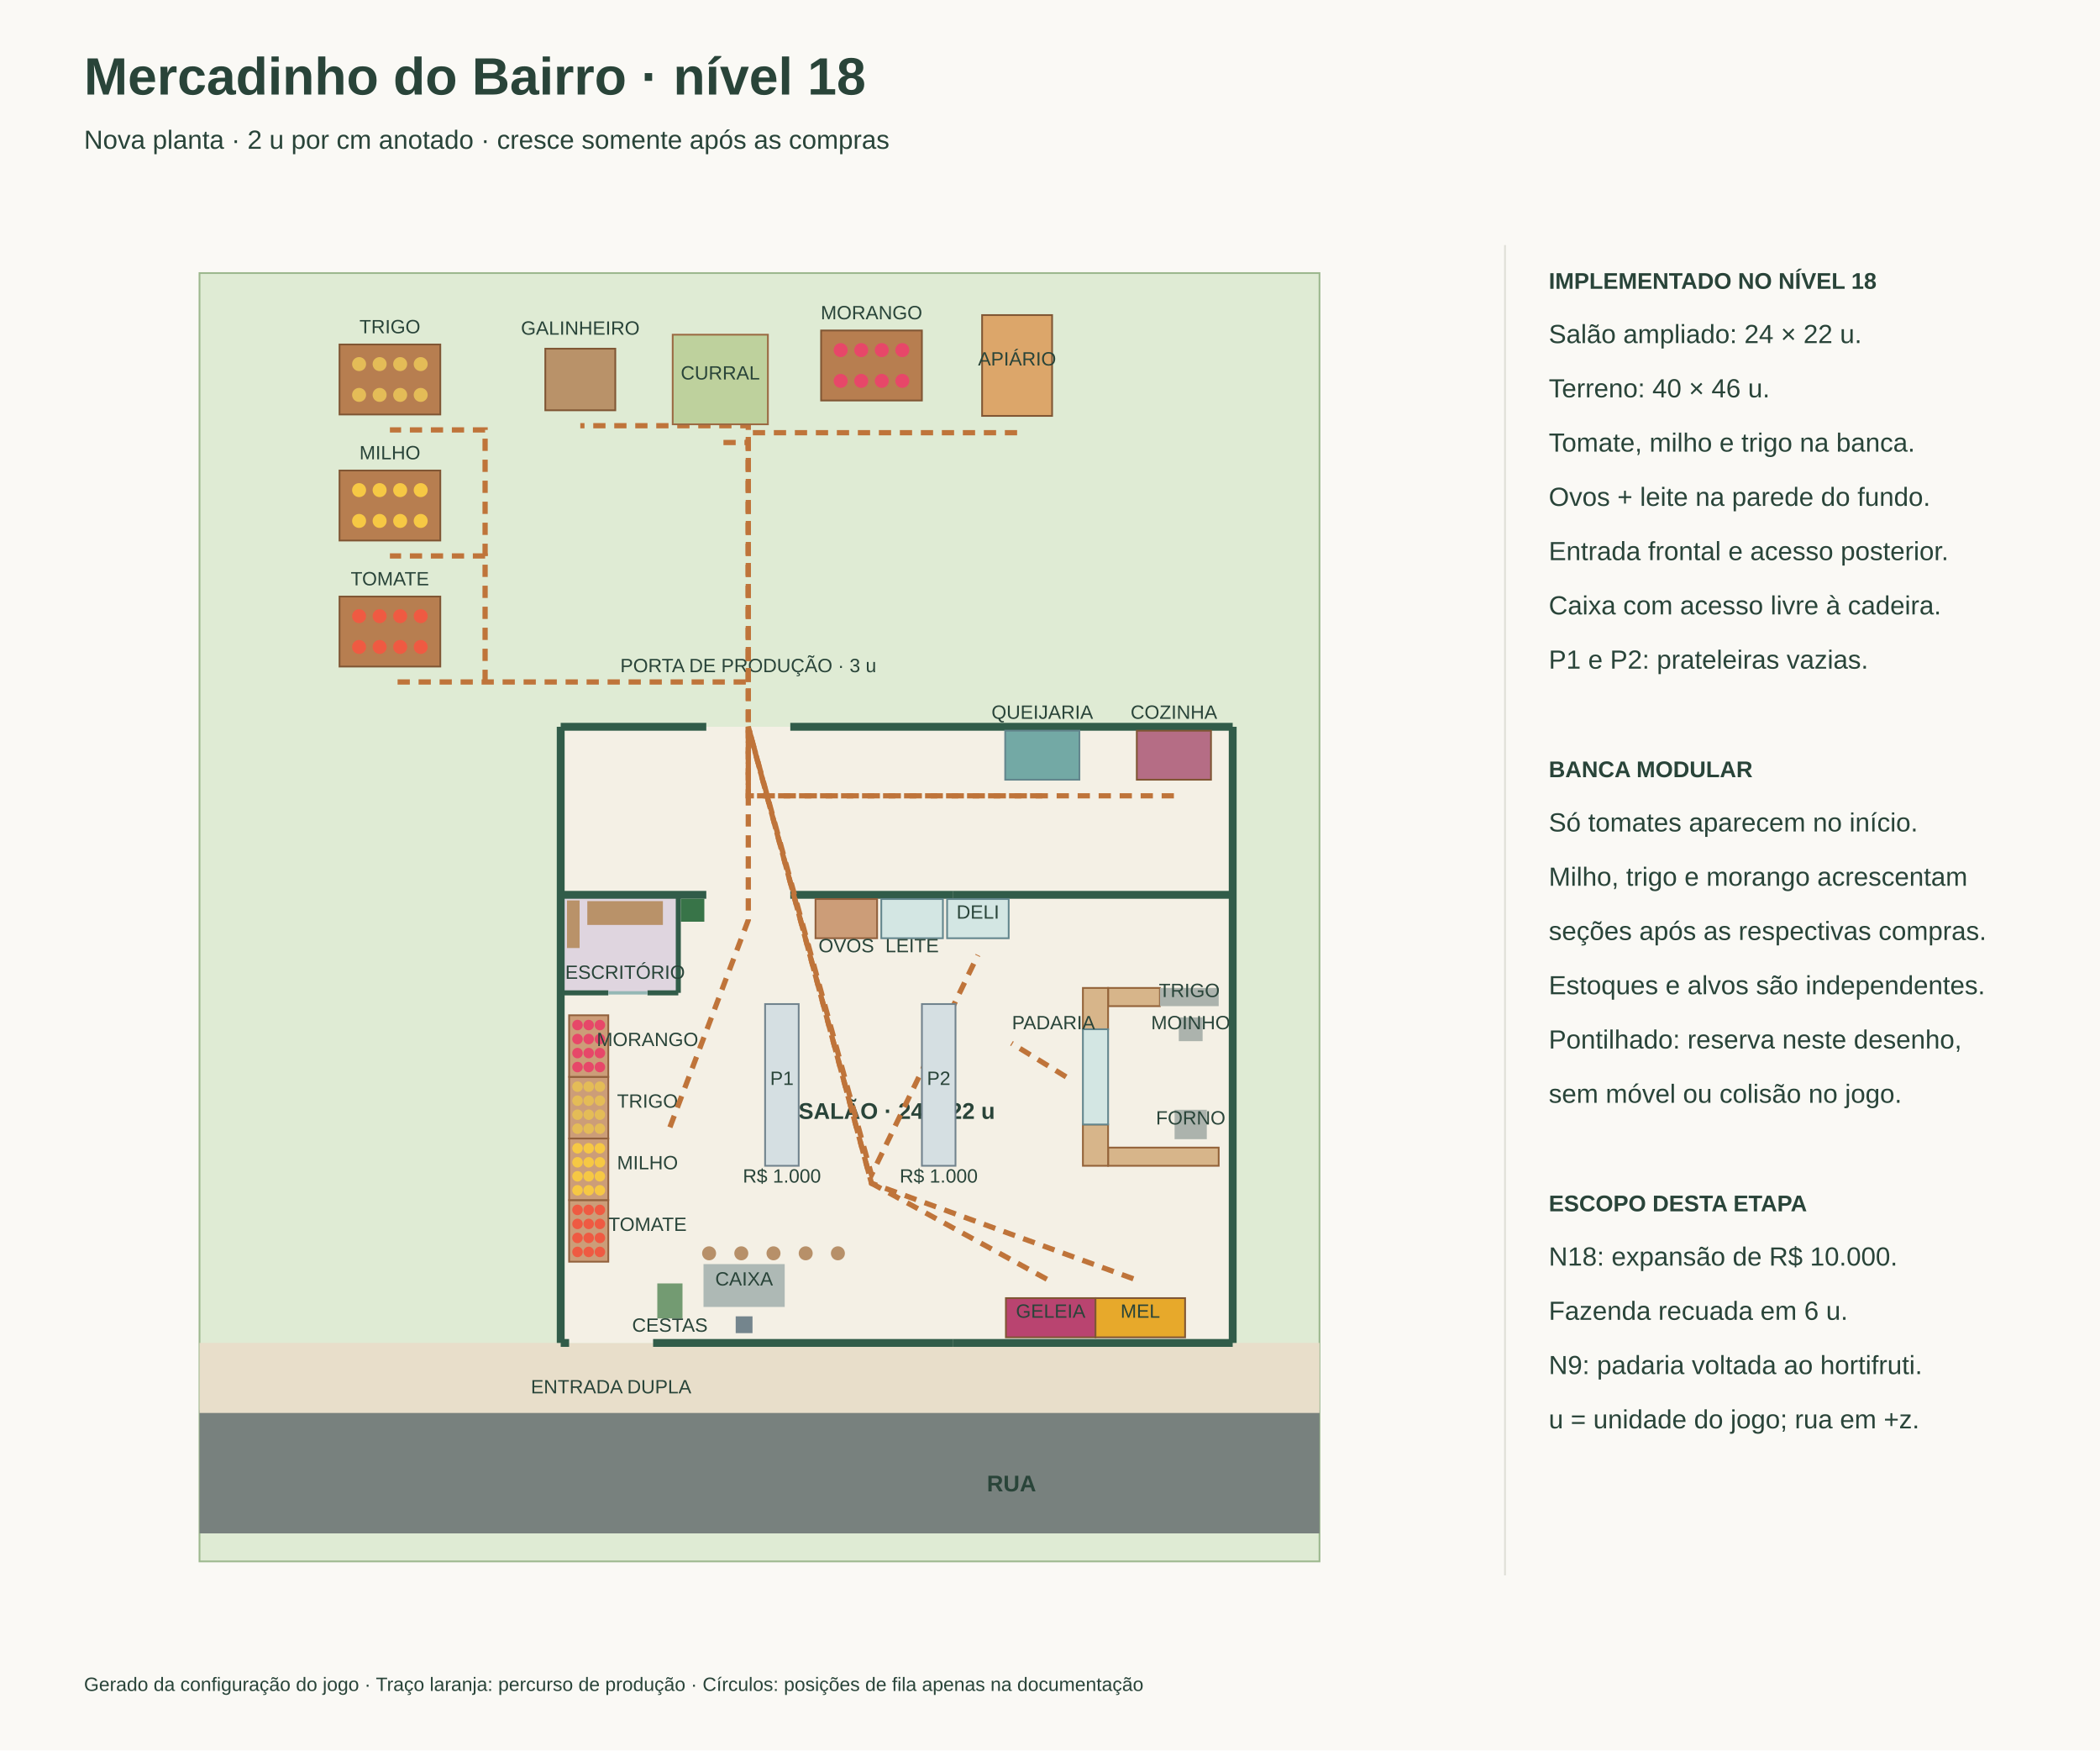
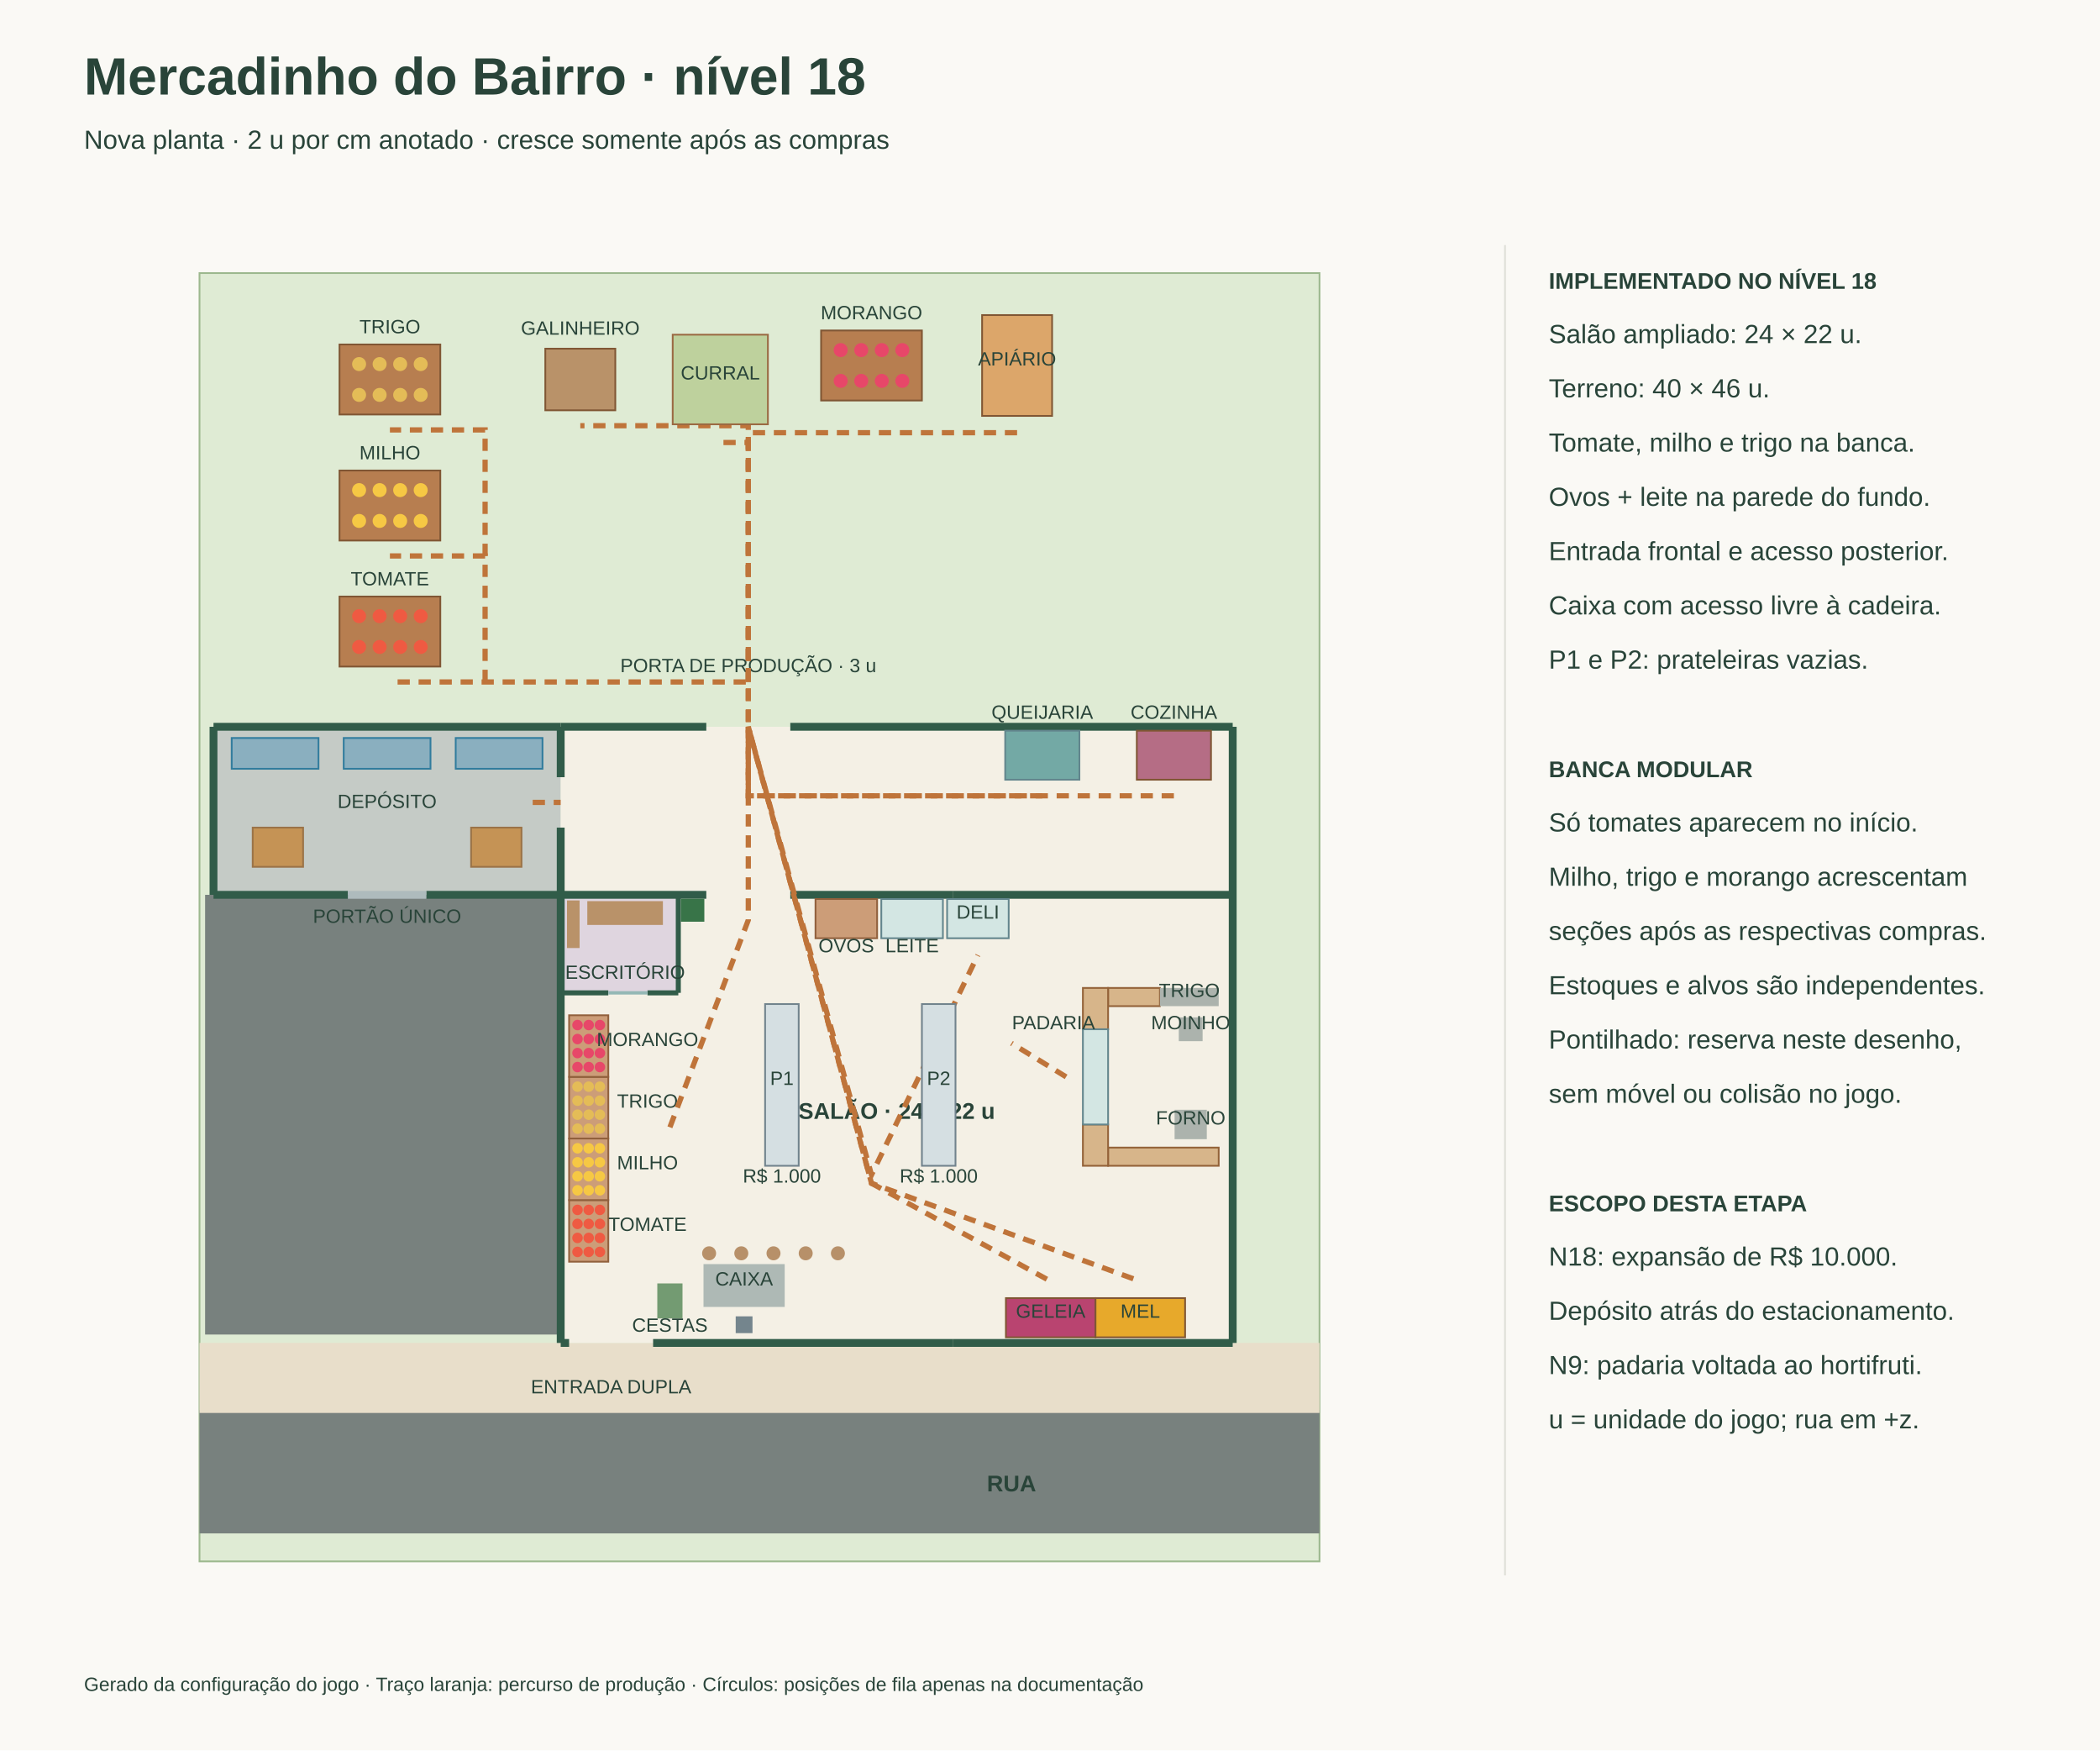
<svg xmlns="http://www.w3.org/2000/svg" width="1200" height="1000" viewBox="0 0 1200 1000" role="img" aria-labelledby="title desc">
  <style>text{font-family:Arial,sans-serif;fill:#294439}.title{font-size:30px;font-weight:bold}.label{font-size:13px;font-weight:bold}.note{font-size:15px}.small{font-size:11px}.wall{fill:#315c49}.route{fill:none;stroke:#bf743a;stroke-width:3;stroke-dasharray:7 5}</style>
  <rect width="1200" height="1000" fill="#faf9f5" />
  <text x="48" y="54" class="title">Mercadinho do Bairro · nível 18</text>
  <text x="48" y="85" class="note">Nova planta · 2 u por cm anotado · cresce somente após as compras</text>
  <rect x="114" y="156" width="640" height="736" fill="#dfebd4" stroke="#9cb88e" />
  <rect x="114" y="805.6" width="640" height="70.4" fill="#78817e" />
  <rect x="114" y="767.2" width="640" height="40" fill="#e8deca" />
  <text x="578" y="852" text-anchor="middle" class="label">RUA</text>
+   <rect x="117.2" y="511.2" width="203.2" height="251.2" fill="#78817e" />
+   <rect x="122" y="415.2" width="198.4" height="96" fill="#c5cbc6" />
+   <rect x="122" y="412.96" width="198.4" height="4.48" fill="#315c49" />
+   <rect x="119.76" y="415.2" width="4.48" height="96" fill="#315c49" />
+   <rect x="122" y="508.96" width="76.8" height="4.48" fill="#315c49" />
+   <rect x="243.6" y="508.96" width="76.8" height="4.48" fill="#315c49" />
+   <rect x="132.4" y="421.6" width="49.6" height="17.6" fill="#8aafbf" stroke="#317c9d" />
+   <rect x="196.4" y="421.6" width="49.6" height="17.6" fill="#8aafbf" stroke="#317c9d" />
+   <rect x="260.4" y="421.6" width="49.6" height="17.6" fill="#8aafbf" stroke="#317c9d" />
+   <rect x="144.4" y="472.8" width="28.8" height="22.4" fill="#c59355" stroke="#9b7347" />
+   <rect x="269.2" y="472.8" width="28.8" height="22.4" fill="#c59355" stroke="#9b7347" />
+   <rect x="198.8" y="508.96" width="44.8" height="4.48" fill="#aebbbd" />
+   <text x="221.2" y="461.6" text-anchor="middle" class="small">DEPÓSITO</text>
+   <text x="221.2" y="527.2" text-anchor="middle" class="small">PORTÃO ÚNICO</text>
+   <path d="M304.4,458.4L336.4,458.4" class="route" />
+   <text x="368.4" y="471.2" text-anchor="middle" class="small">PASSAGEM LIVRE</text>
  <rect x="320.4" y="415.2" width="384" height="352" fill="#f4f0e5" />
  <rect x="320.4" y="511.2" width="67.2" height="56" fill="#dfd5df" />
  <rect x="320.4" y="508.96" width="83.2" height="4.48" fill="#315c49" />
  <rect x="451.6" y="508.96" width="92.8" height="4.48" fill="#315c49" />
  <rect x="318.16" y="511.2" width="4.48" height="256" fill="#315c49" />
  <rect x="320.4" y="764.96" width="4.8" height="4.48" fill="#315c49" />
  <rect x="373.2" y="764.96" width="171.2" height="4.48" fill="#315c49" />
  <rect x="544.4" y="508.96" width="160" height="4.48" fill="#315c49" />
  <rect x="544.4" y="764.96" width="160" height="4.48" fill="#315c49" />
  <rect x="386.16" y="511.2" width="2.88" height="56" fill="#315c49" />
  <rect x="320.4" y="565.76" width="27.2" height="2.88" fill="#315c49" />
  <rect x="370" y="565.76" width="17.6" height="2.88" fill="#315c49" />
  <rect x="320.4" y="412.96" width="83.2" height="4.48" fill="#315c49" />
  <rect x="451.6" y="412.96" width="252.8" height="4.48" fill="#315c49" />
-   <rect x="318.16" y="415.2" width="4.48" height="96" fill="#315c49" />
+   <rect x="318.16" y="415.2" width="4.48" height="28.8" fill="#315c49" />
+   <rect x="318.16" y="472.8" width="4.48" height="38.4" fill="#315c49" />
  <rect x="702.16" y="415.2" width="4.48" height="352" fill="#315c49" />
  <rect x="335.6" y="514.8" width="43.2" height="13.6" fill="#b99269" />
  <rect x="324" y="514.4" width="7.2" height="27.2" fill="#b99269" />
  <rect x="347.6" y="566.24" width="22.4" height="1.92" fill="#94b7b5" />
  <text x="357.2" y="559.2" text-anchor="middle" class="small">ESCRITÓRIO</text>
  <rect x="389.04" y="513.44" width="13.44" height="13.12" fill="#387448" />
  <rect x="375.6" y="733.2" width="14.4" height="20" fill="#739b72" />
  <text x="382.8" y="760.8" text-anchor="middle" class="small">CESTAS</text>
  <rect x="402" y="722.16" width="46.4" height="24.48" fill="#aeb9b5" />
  <text x="425.2" y="734.4" text-anchor="middle" class="small">CAIXA</text>
  <rect x="420.4" y="752" width="9.6" height="9.6" fill="#74858d" />
  <rect x="325.2" y="685.6" width="22.4" height="35.2" fill="#cc9d78" stroke="#91603c" />
  <circle cx="330" cy="691.2" r="3" fill="#ef5a42" />
  <circle cx="336.4" cy="691.2" r="3" fill="#ef5a42" />
  <circle cx="342.8" cy="691.2" r="3" fill="#ef5a42" />
  <circle cx="330" cy="699.2" r="3" fill="#ef5a42" />
  <circle cx="336.4" cy="699.2" r="3" fill="#ef5a42" />
  <circle cx="342.8" cy="699.2" r="3" fill="#ef5a42" />
  <circle cx="330" cy="707.2" r="3" fill="#ef5a42" />
  <circle cx="336.4" cy="707.2" r="3" fill="#ef5a42" />
  <circle cx="342.8" cy="707.2" r="3" fill="#ef5a42" />
  <circle cx="330" cy="715.2" r="3" fill="#ef5a42" />
  <circle cx="336.4" cy="715.2" r="3" fill="#ef5a42" />
  <circle cx="342.8" cy="715.2" r="3" fill="#ef5a42" />
  <text x="370" y="703.2" text-anchor="middle" class="small">TOMATE</text>
  <rect x="194" y="340.8" width="57.6" height="40" fill="#b77e50" stroke="#805634" />
  <circle cx="205.2" cy="352" r="4" fill="#ef5a42" />
  <circle cx="216.933" cy="352" r="4" fill="#ef5a42" />
  <circle cx="228.667" cy="352" r="4" fill="#ef5a42" />
  <circle cx="240.4" cy="352" r="4" fill="#ef5a42" />
  <circle cx="205.2" cy="369.6" r="4" fill="#ef5a42" />
  <circle cx="216.933" cy="369.6" r="4" fill="#ef5a42" />
  <circle cx="228.667" cy="369.6" r="4" fill="#ef5a42" />
  <circle cx="240.4" cy="369.6" r="4" fill="#ef5a42" />
  <text x="222.8" y="334.4" text-anchor="middle" class="small">TOMATE</text>
  <rect x="325.2" y="650.4" width="22.4" height="35.2" fill="#cc9d78" stroke="#91603c" />
  <circle cx="330" cy="656" r="3" fill="#f6c844" />
  <circle cx="336.4" cy="656" r="3" fill="#f6c844" />
  <circle cx="342.8" cy="656" r="3" fill="#f6c844" />
  <circle cx="330" cy="664" r="3" fill="#f6c844" />
  <circle cx="336.4" cy="664" r="3" fill="#f6c844" />
  <circle cx="342.8" cy="664" r="3" fill="#f6c844" />
  <circle cx="330" cy="672" r="3" fill="#f6c844" />
  <circle cx="336.4" cy="672" r="3" fill="#f6c844" />
  <circle cx="342.8" cy="672" r="3" fill="#f6c844" />
  <circle cx="330" cy="680" r="3" fill="#f6c844" />
  <circle cx="336.4" cy="680" r="3" fill="#f6c844" />
  <circle cx="342.8" cy="680" r="3" fill="#f6c844" />
  <text x="370" y="668" text-anchor="middle" class="small">MILHO</text>
  <rect x="194" y="268.8" width="57.6" height="40" fill="#b77e50" stroke="#805634" />
  <circle cx="205.2" cy="280" r="4" fill="#f6c844" />
  <circle cx="216.933" cy="280" r="4" fill="#f6c844" />
  <circle cx="228.667" cy="280" r="4" fill="#f6c844" />
  <circle cx="240.4" cy="280" r="4" fill="#f6c844" />
  <circle cx="205.2" cy="297.6" r="4" fill="#f6c844" />
  <circle cx="216.933" cy="297.6" r="4" fill="#f6c844" />
  <circle cx="228.667" cy="297.6" r="4" fill="#f6c844" />
  <circle cx="240.4" cy="297.6" r="4" fill="#f6c844" />
  <text x="222.8" y="262.4" text-anchor="middle" class="small">MILHO</text>
  <rect x="325.2" y="615.2" width="22.4" height="35.2" fill="#cc9d78" stroke="#91603c" />
  <circle cx="330" cy="620.8" r="3" fill="#e4bc57" />
  <circle cx="336.4" cy="620.8" r="3" fill="#e4bc57" />
  <circle cx="342.8" cy="620.8" r="3" fill="#e4bc57" />
  <circle cx="330" cy="628.8" r="3" fill="#e4bc57" />
  <circle cx="336.4" cy="628.8" r="3" fill="#e4bc57" />
  <circle cx="342.8" cy="628.8" r="3" fill="#e4bc57" />
  <circle cx="330" cy="636.8" r="3" fill="#e4bc57" />
  <circle cx="336.4" cy="636.8" r="3" fill="#e4bc57" />
  <circle cx="342.8" cy="636.8" r="3" fill="#e4bc57" />
  <circle cx="330" cy="644.8" r="3" fill="#e4bc57" />
  <circle cx="336.4" cy="644.8" r="3" fill="#e4bc57" />
  <circle cx="342.8" cy="644.8" r="3" fill="#e4bc57" />
  <text x="370" y="632.8" text-anchor="middle" class="small">TRIGO</text>
  <rect x="194" y="196.8" width="57.6" height="40" fill="#b77e50" stroke="#805634" />
  <circle cx="205.2" cy="208" r="4" fill="#e4bc57" />
  <circle cx="216.933" cy="208" r="4" fill="#e4bc57" />
  <circle cx="228.667" cy="208" r="4" fill="#e4bc57" />
  <circle cx="240.4" cy="208" r="4" fill="#e4bc57" />
  <circle cx="205.2" cy="225.6" r="4" fill="#e4bc57" />
  <circle cx="216.933" cy="225.6" r="4" fill="#e4bc57" />
  <circle cx="228.667" cy="225.6" r="4" fill="#e4bc57" />
  <circle cx="240.4" cy="225.6" r="4" fill="#e4bc57" />
  <text x="222.8" y="190.4" text-anchor="middle" class="small">TRIGO</text>
  <rect x="325.2" y="580" width="22.4" height="35.2" fill="#cc9d78" stroke="#91603c" />
  <circle cx="330" cy="585.6" r="3" fill="#e74769" />
  <circle cx="336.4" cy="585.6" r="3" fill="#e74769" />
  <circle cx="342.8" cy="585.6" r="3" fill="#e74769" />
  <circle cx="330" cy="593.6" r="3" fill="#e74769" />
  <circle cx="336.4" cy="593.6" r="3" fill="#e74769" />
  <circle cx="342.8" cy="593.6" r="3" fill="#e74769" />
  <circle cx="330" cy="601.6" r="3" fill="#e74769" />
  <circle cx="336.4" cy="601.6" r="3" fill="#e74769" />
  <circle cx="342.8" cy="601.6" r="3" fill="#e74769" />
  <circle cx="330" cy="609.6" r="3" fill="#e74769" />
  <circle cx="336.4" cy="609.6" r="3" fill="#e74769" />
  <circle cx="342.8" cy="609.6" r="3" fill="#e74769" />
  <text x="370" y="597.6" text-anchor="middle" class="small">MORANGO</text>
  <rect x="469.2" y="188.8" width="57.6" height="40" fill="#b77e50" stroke="#805634" />
  <circle cx="480.4" cy="200" r="4" fill="#e74769" />
  <circle cx="492.133" cy="200" r="4" fill="#e74769" />
  <circle cx="503.867" cy="200" r="4" fill="#e74769" />
  <circle cx="515.6" cy="200" r="4" fill="#e74769" />
  <circle cx="480.4" cy="217.6" r="4" fill="#e74769" />
  <circle cx="492.133" cy="217.6" r="4" fill="#e74769" />
  <circle cx="503.867" cy="217.6" r="4" fill="#e74769" />
  <circle cx="515.6" cy="217.6" r="4" fill="#e74769" />
  <text x="498" y="182.4" text-anchor="middle" class="small">MORANGO</text>
  <path d="M382.8,644L427.6,525.6L427.6,389.6L222.8,389.6" class="route" />
  <path d="M277.2,317.6L277.2,245.6L222.8,245.6" class="route" />
  <path d="M277.2,389.6L277.2,317.6L222.8,317.6" class="route" />
  <rect x="466" y="513.6" width="35.2" height="22.4" fill="#cc9d78" stroke="#91603c" />
  <text x="483.6" y="544" text-anchor="middle" class="small">OVOS</text>
  <rect x="311.6" y="199.2" width="40" height="35.2" fill="#b99269" stroke="#805634" />
  <text x="331.6" y="191.2" text-anchor="middle" class="small">GALINHEIRO</text>
  <path d="M427.6,389.6L427.6,243.2L331.6,243.2" class="route" />
  <text x="427.6" y="384" text-anchor="middle" class="small">PORTA DE PRODUÇÃO · 3 u</text>
  <rect x="503.6" y="513.6" width="35.2" height="22.4" fill="#d3e6e3" stroke="#63868d" />
  <text x="521.2" y="544" text-anchor="middle" class="small">LEITE</text>
  <rect x="384.4" y="191.2" width="54.4" height="51.2" fill="#bed19d" stroke="#9b6a43" />
  <text x="411.6" y="216.8" text-anchor="middle" class="small">CURRAL</text>
  <path d="M427.6,389.6L427.6,252.8L411.6,252.8" class="route" />
  <text x="349.2" y="796" text-anchor="middle" class="small">ENTRADA DUPLA</text>
  <circle cx="405.2" cy="716" r="4" fill="#b79069" />
  <circle cx="423.6" cy="716" r="4" fill="#b79069" />
  <circle cx="442" cy="716" r="4" fill="#b79069" />
  <circle cx="460.4" cy="716" r="4" fill="#b79069" />
  <circle cx="478.8" cy="716" r="4" fill="#b79069" />
  <text x="512.4" y="639.2" text-anchor="middle" class="label">SALÃO · 24 × 22 u</text>
  <rect x="633.2" y="655.6" width="63.2" height="10.4" fill="#d7b58a" stroke="#936238" />
  <rect x="633.2" y="564.4" width="29.6" height="10.4" fill="#d7b58a" stroke="#936238" />
  <rect x="618.8" y="564.4" width="14.4" height="23.6" fill="#d7b58a" stroke="#936238" />
  <rect x="618.8" y="642.4" width="14.4" height="23.6" fill="#d7b58a" stroke="#936238" />
  <rect x="618.8" y="588" width="14.4" height="54.4" fill="#d3e6e3" stroke="#63868d" />
  <rect x="662.8" y="564.4" width="33.6" height="10.4" fill="#acb3ad" />
  <text x="679.6" y="569.6" text-anchor="middle" class="small">TRIGO</text>
  <rect x="673.6" y="581.2" width="13.6" height="13.6" fill="#acb3ad" />
  <text x="680.4" y="588" text-anchor="middle" class="small">MOINHO</text>
  <rect x="671.2" y="634" width="18.4" height="16.8" fill="#acb3ad" />
  <text x="680.4" y="642.4" text-anchor="middle" class="small">FORNO</text>
  <text x="602" y="588" text-anchor="middle" class="small">PADARIA</text>
  <path d="M609.2,615.2L578,596" class="route" />
  <rect x="649.6" y="417.44" width="42.4" height="28" fill="#b56d85" stroke="#805634" />
  <text x="670.8" y="410.64" text-anchor="middle" class="small">COZINHA</text>
  <rect x="574.8" y="741.6" width="51.2" height="22.4" fill="#b94470" stroke="#805634" />
  <text x="600.4" y="752.8" text-anchor="middle" class="small">GELEIA</text>
  <path d="M670.8,454.64L427.6,454.64L427.6,415.2L498,676L600.4,732" class="route" />
  <rect x="574.4" y="417.44" width="42.4" height="28" fill="#73a9a5" stroke="#63868d" />
  <text x="595.6" y="410.64" text-anchor="middle" class="small">QUEIJARIA</text>
  <rect x="541.2" y="513.6" width="35.2" height="22.4" fill="#d3e6e3" stroke="#63868d" />
  <text x="558.8" y="524.8" text-anchor="middle" class="small">DELI</text>
  <path d="M595.6,454.64L427.6,454.64L427.6,415.2L498,671.2L558.8,545.6" class="route" />
  <rect x="561.2" y="180" width="40" height="57.6" fill="#dca66a" stroke="#805634" />
  <text x="581.2" y="208.8" text-anchor="middle" class="small">APIÁRIO</text>
  <rect x="626" y="741.6" width="51.2" height="22.4" fill="#e7a92b" stroke="#805634" />
  <text x="651.6" y="752.8" text-anchor="middle" class="small">MEL</text>
  <path d="M581.2,247.2L427.6,247.2L427.6,415.2L498,676L651.6,732" class="route" />
  <rect x="437.2" y="573.6" width="19.2" height="92.4" fill="#d5dfe2" stroke="#71838d" />
  <text x="446.8" y="619.8" text-anchor="middle" class="small">P1</text>
  <text x="446.8" y="675.6" text-anchor="middle" class="small">R$ 1.000</text>
  <rect x="526.8" y="573.6" width="19.2" height="92.4" fill="#d5dfe2" stroke="#71838d" />
  <text x="536.4" y="619.8" text-anchor="middle" class="small">P2</text>
  <text x="536.4" y="675.6" text-anchor="middle" class="small">R$ 1.000</text>
  <path d="M860 140V900" stroke="#dedfd7" />
  <text x="885" y="165" class="label">IMPLEMENTADO NO NÍVEL 18</text>
  <text x="885" y="196" class="note">Salão ampliado: 24 × 22 u.</text>
  <text x="885" y="227" class="note">Terreno: 40 × 46 u.</text>
  <text x="885" y="258" class="note">Tomate, milho e trigo na banca.</text>
  <text x="885" y="289" class="note">Ovos + leite na parede do fundo.</text>
  <text x="885" y="320" class="note">Entrada frontal e acesso posterior.</text>
  <text x="885" y="351" class="note">Caixa com acesso livre à cadeira.</text>
  <text x="885" y="382" class="note">P1 e P2: prateleiras vazias.</text>
  <text x="885" y="413" class="note" />
  <text x="885" y="444" class="label">BANCA MODULAR</text>
  <text x="885" y="475" class="note">Só tomates aparecem no início.</text>
  <text x="885" y="506" class="note">Milho, trigo e morango acrescentam</text>
  <text x="885" y="537" class="note">seções após as respectivas compras.</text>
  <text x="885" y="568" class="note">Estoques e alvos são independentes.</text>
  <text x="885" y="599" class="note">Pontilhado: reserva neste desenho,</text>
  <text x="885" y="630" class="note">sem móvel ou colisão no jogo.</text>
  <text x="885" y="661" class="note" />
  <text x="885" y="692" class="label">ESCOPO DESTA ETAPA</text>
  <text x="885" y="723" class="note">N18: expansão de R$ 10.000.</text>
-   <text x="885" y="754" class="note">Fazenda recuada em 6 u.</text>
+   <text x="885" y="754" class="note">Depósito atrás do estacionamento.</text>
  <text x="885" y="785" class="note">N9: padaria voltada ao hortifruti.</text>
  <text x="885" y="816" class="note">u = unidade do jogo; rua em +z.</text>
  <text x="48" y="966" class="small">Gerado da configuração do jogo · Traço laranja: percurso de produção · Círculos: posições de fila apenas na documentação</text>
</svg>
